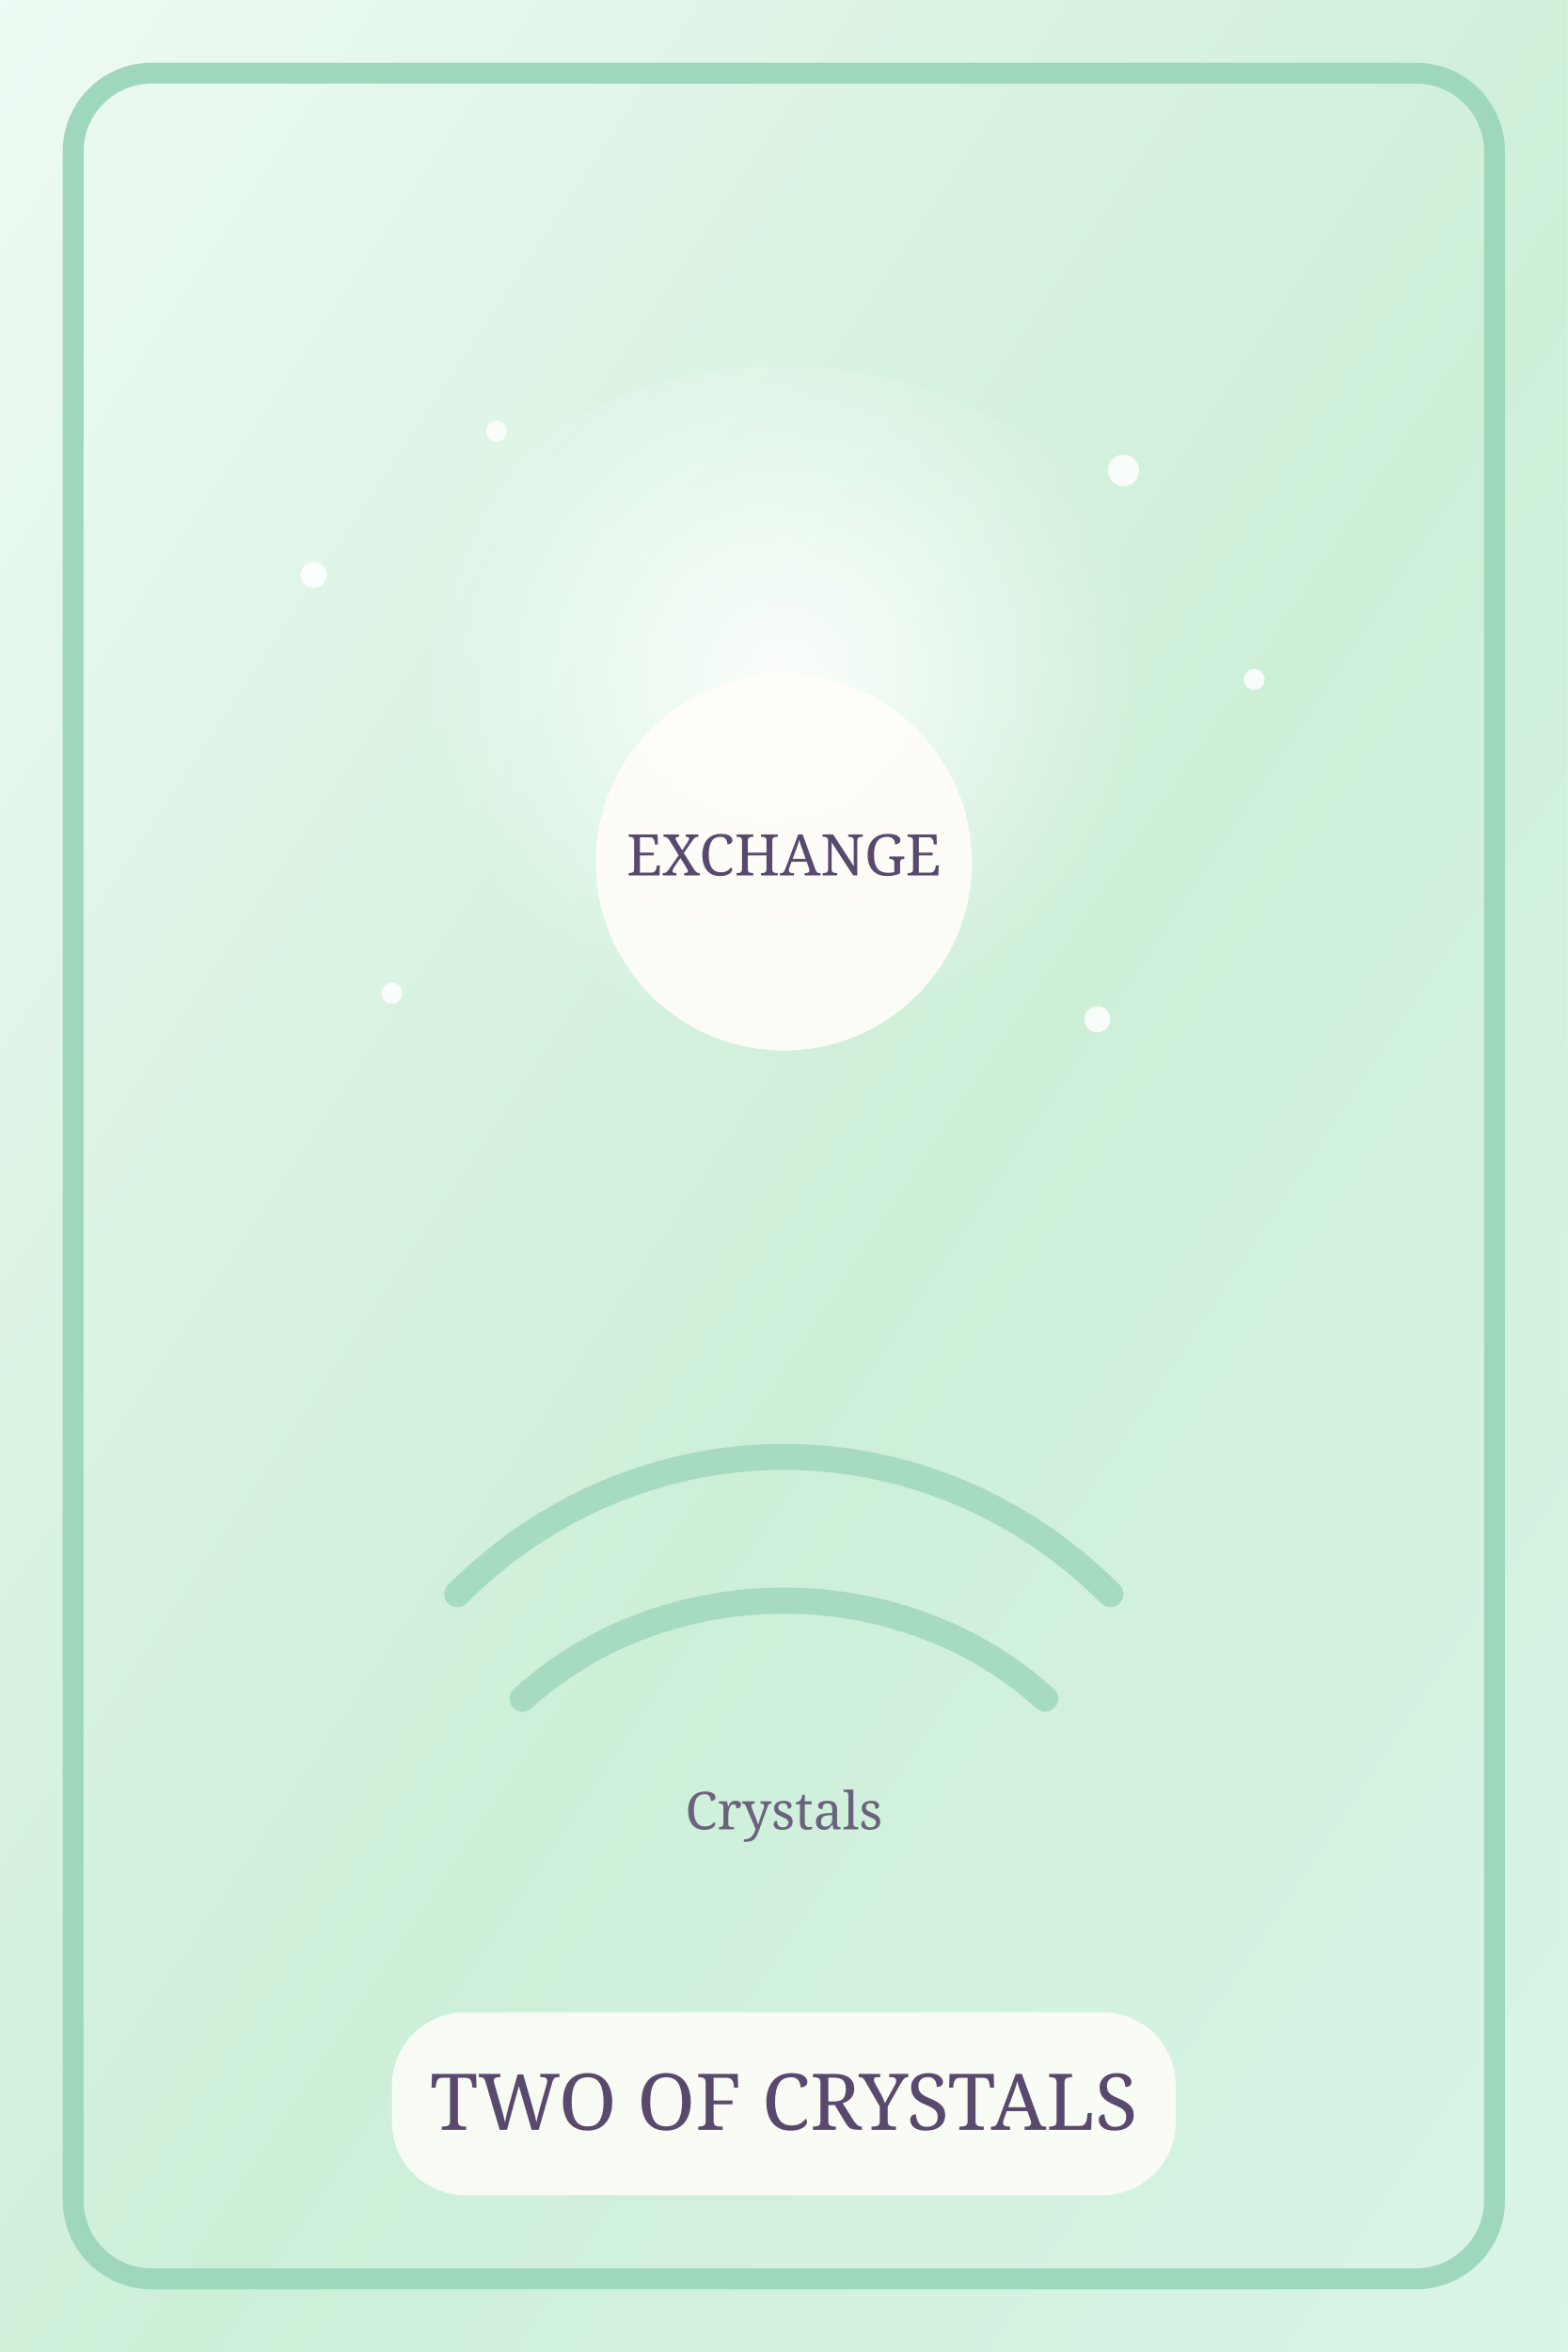
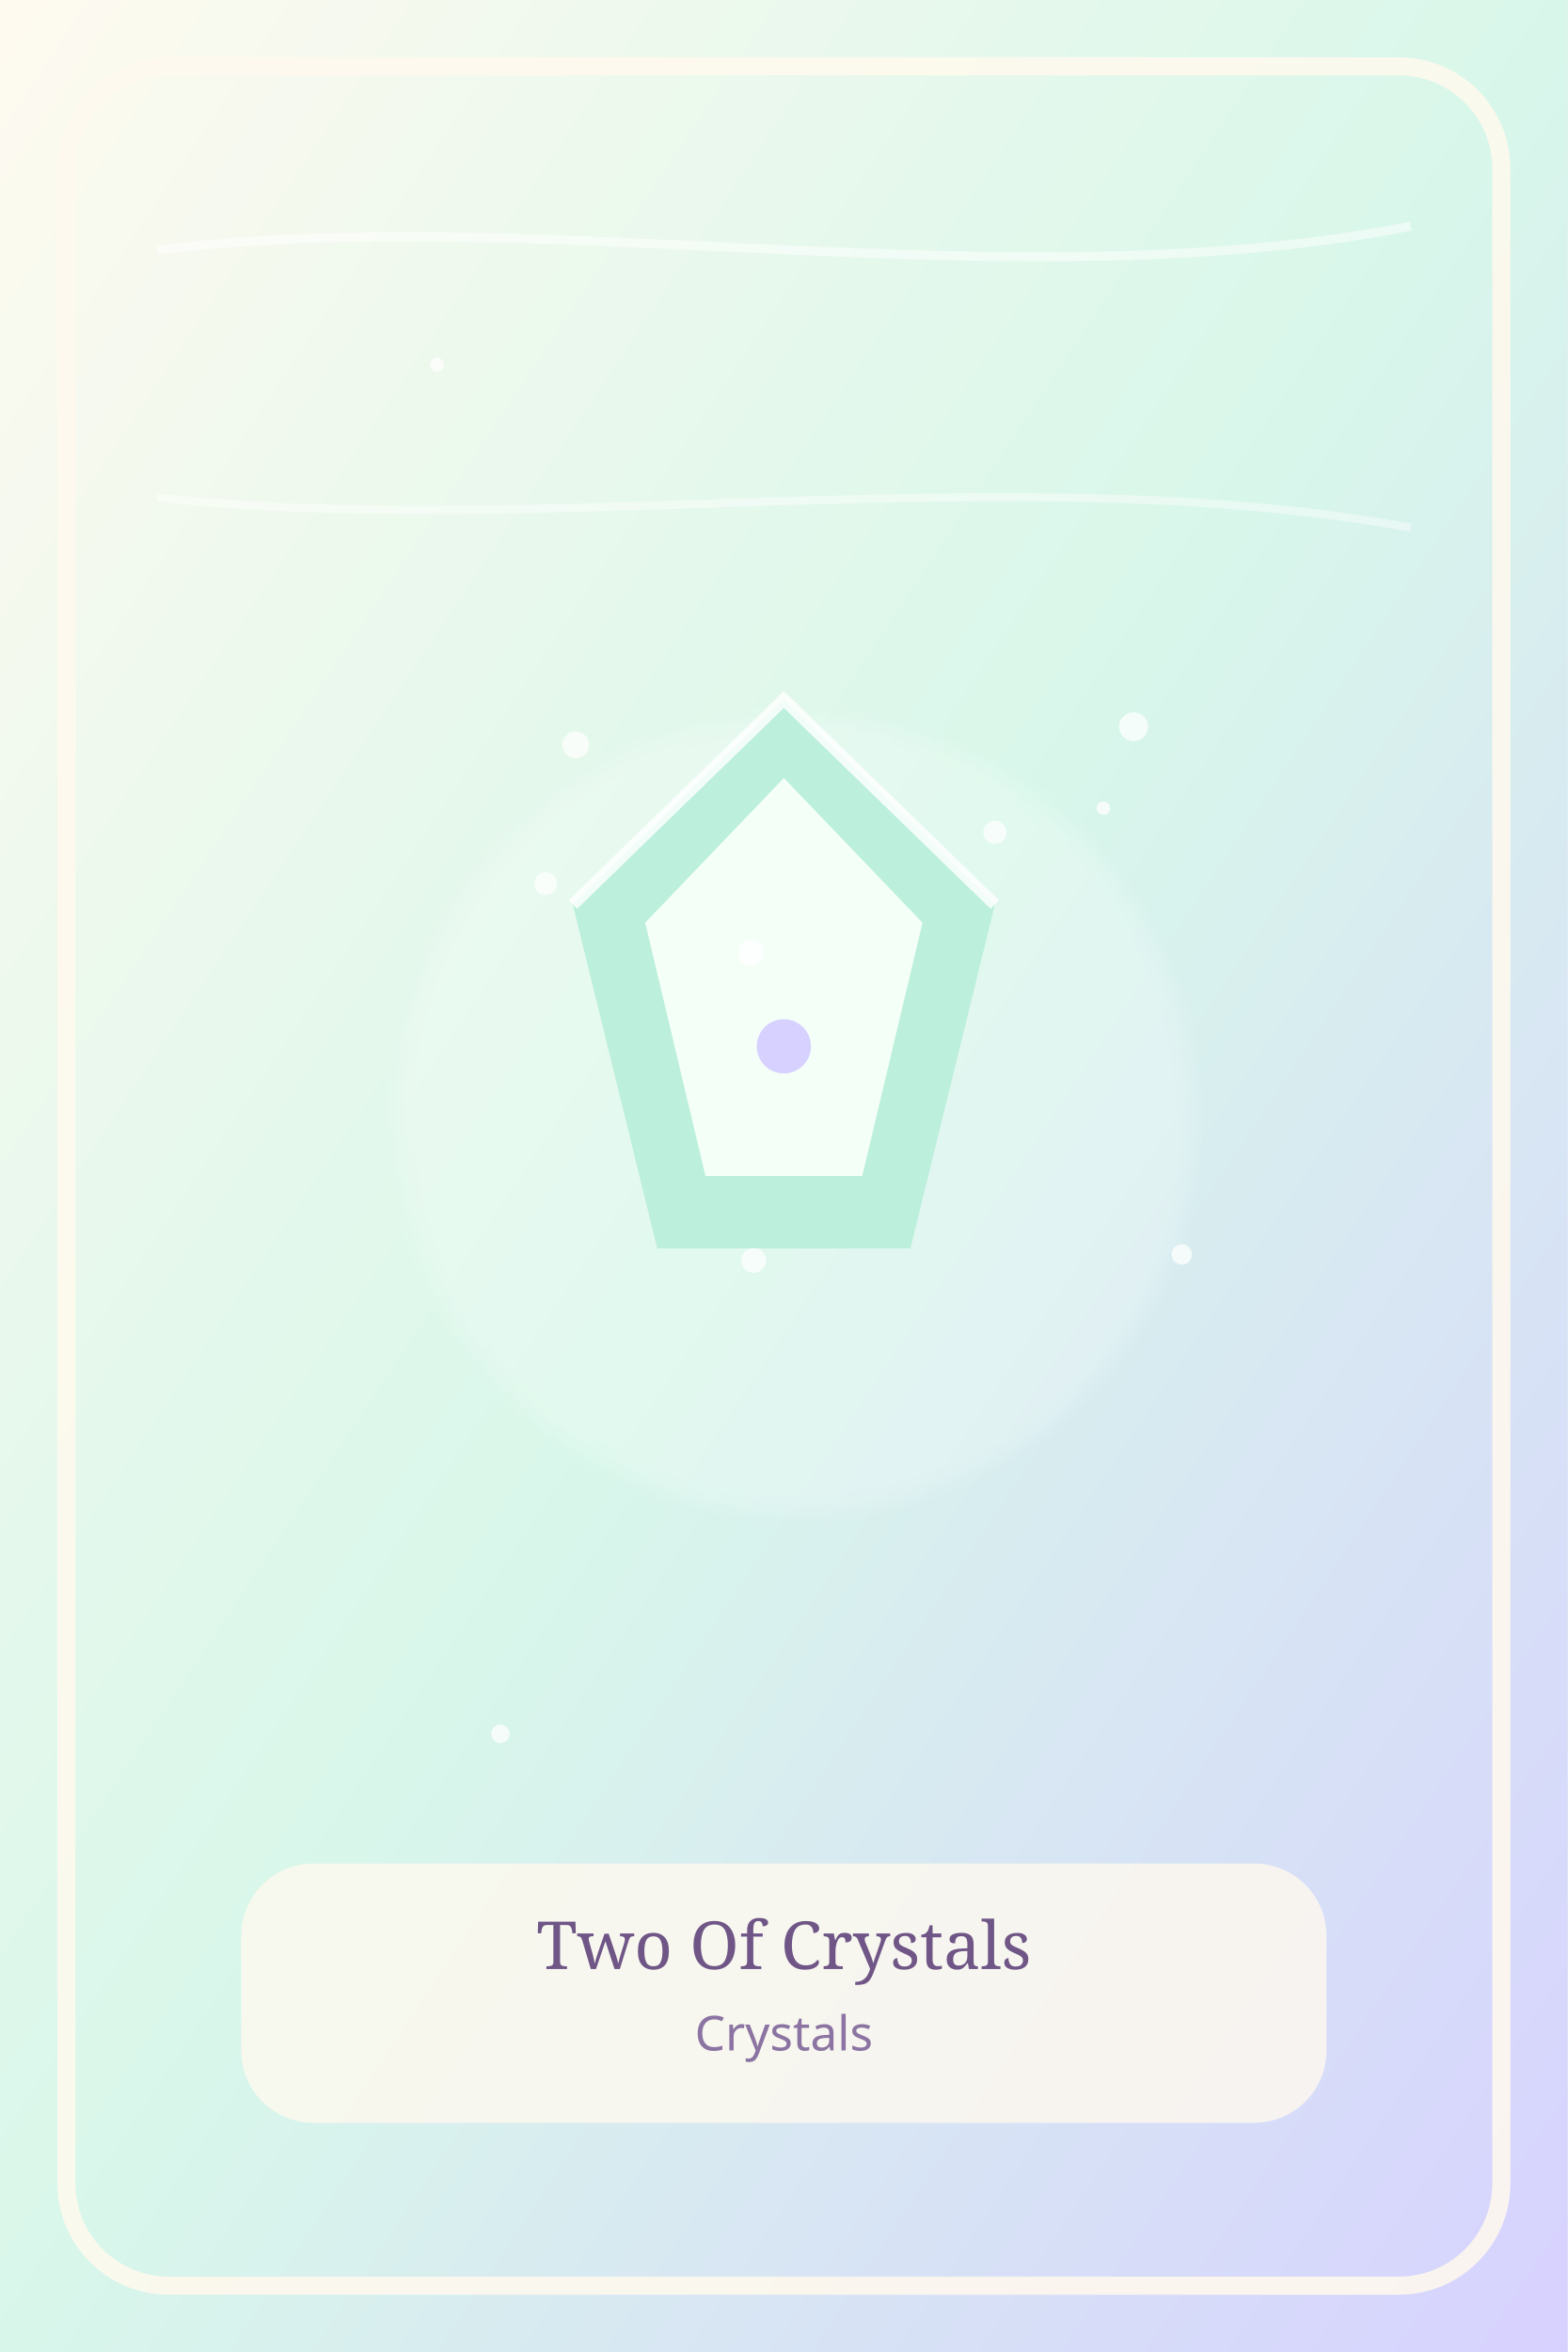
- <svg xmlns="http://www.w3.org/2000/svg" viewBox="0 0 600 900" role="img" aria-label="Two of Crystals tarot card art">
+ <svg xmlns="http://www.w3.org/2000/svg" viewBox="0 0 520 780" role="img" aria-labelledby="t d">
  <defs>
    <linearGradient id="bg" x1="0" y1="0" x2="1" y2="1">
-       <stop offset="0%" stop-color="#eefaf3" />
-       <stop offset="55%" stop-color="#cdefd8" />
-       <stop offset="100%" stop-color="#d9f5e7" />
+       <stop offset="0%" stop-color="#fffaf0" />
+       <stop offset="50%" stop-color="#d8f7ea" />
+       <stop offset="100%" stop-color="#d7d1ff" />
    </linearGradient>
-     <radialGradient id="halo" cx="50%" cy="35%" r="40%">
-       <stop offset="0%" stop-color="#ffffff" stop-opacity="0.9" />
-       <stop offset="100%" stop-color="#ffffff" stop-opacity="0" />
-     </radialGradient>
+     <filter id="soft" x="-20%" y="-20%" width="140%" height="140%">
+       <feGaussianBlur stdDeviation="2.8" />
+     </filter>
  </defs>
-   <rect width="600" height="900" fill="url(#bg)" />
-   <rect x="28" y="28" width="544" height="844" rx="30" fill="none" stroke="#9fd7bd" stroke-width="8" />
-   <circle cx="300" cy="310" r="170" fill="url(#halo)" />
-   <g fill="#fff" opacity="0.85">
-     <circle cx="120" cy="220" r="5" />
-     <circle cx="190" cy="165" r="4" />
-     <circle cx="430" cy="180" r="6" />
-     <circle cx="480" cy="260" r="4" />
-     <circle cx="150" cy="380" r="4" />
-     <circle cx="420" cy="390" r="5" />
+   <rect width="520" height="780" fill="url(#bg)" />
+   <rect x="22" y="22" width="476" height="736" rx="34" fill="none" stroke="#fff9ee" stroke-width="6" opacity=".86" />
+   <path d="M52 83 C180 67,336 101,468 75" stroke="#fff" stroke-opacity=".5" stroke-width="3" fill="none" />
+   <path d="M52 165 C180 179,336 151,468 175" stroke="#fff" stroke-opacity=".42" stroke-width="2.7" fill="none" />
+   <circle cx="264" cy="370" r="132" fill="#ffffff" opacity=".22" filter="url(#soft)" />
+   <polygon points="260,232 330,300 302,414 218,414 190,300" fill="#bcefdc" />
+   <polygon points="260,258 306,306 286,390 234,390 214,306" fill="#f4fff8" />
+   <path d="M190 300 L260 232 L330 300" stroke="#ffffff" stroke-width="4" fill="none" opacity=".8" />
+   <circle cx="260" cy="347" r="9" fill="#d7d1ff" />
+   <g>
+     <circle cx="166" cy="575" r="3.03" fill="#fff" opacity=".74" />
+     <circle cx="376" cy="241" r="4.79" fill="#fff" opacity=".74" />
+     <circle cx="249" cy="316" r="4.34" fill="#fff" opacity=".74" />
+     <circle cx="145" cy="121" r="2.27" fill="#fff" opacity=".74" />
+     <circle cx="191" cy="247" r="4.43" fill="#fff" opacity=".74" />
+     <circle cx="250" cy="418" r="4.10" fill="#fff" opacity=".74" />
+     <circle cx="366" cy="268" r="2.24" fill="#fff" opacity=".74" />
+     <circle cx="181" cy="293" r="3.76" fill="#fff" opacity=".74" />
+     <circle cx="330" cy="276" r="3.85" fill="#fff" opacity=".74" />
+     <circle cx="392" cy="416" r="3.38" fill="#fff" opacity=".74" />
  </g>
-   <g stroke="#9fd7bd" stroke-width="10" stroke-linecap="round" fill="none" opacity="0.85">
-     <path d="M175 610 C245 540, 355 540, 425 610" />
-     <path d="M200 650 C255 600, 345 600, 400 650" />
-   </g>
-   <circle cx="300" cy="330" r="72" fill="#fffdf8" opacity="0.92" />
-   <text x="300" y="335" text-anchor="middle" font-family="Georgia, serif" font-size="22" fill="#5a496e">EXCHANGE</text>
-   <text x="300" y="700" text-anchor="middle" font-family="Georgia, serif" font-size="20" fill="#5a496e" opacity="0.85">Crystals</text>
-   <rect x="150" y="770" width="300" height="70" rx="28" fill="#fffdf8" opacity="0.86" />
-   <text x="300" y="815" text-anchor="middle" font-family="Georgia, serif" font-size="30" fill="#5a496e">TWO OF CRYSTALS</text>
+   <rect x="80" y="618" width="360" height="86" rx="24" fill="#fff9ef" opacity=".8" />
+   <text x="260" y="653" text-anchor="middle" font-family="'Cormorant Garamond', Georgia, serif" font-size="22" fill="#6f5686">Two Of Crystals</text>
+   <text x="260" y="680" text-anchor="middle" font-family="'Nunito', sans-serif" font-size="16" fill="#8b74a2">Crystals</text>
</svg>
